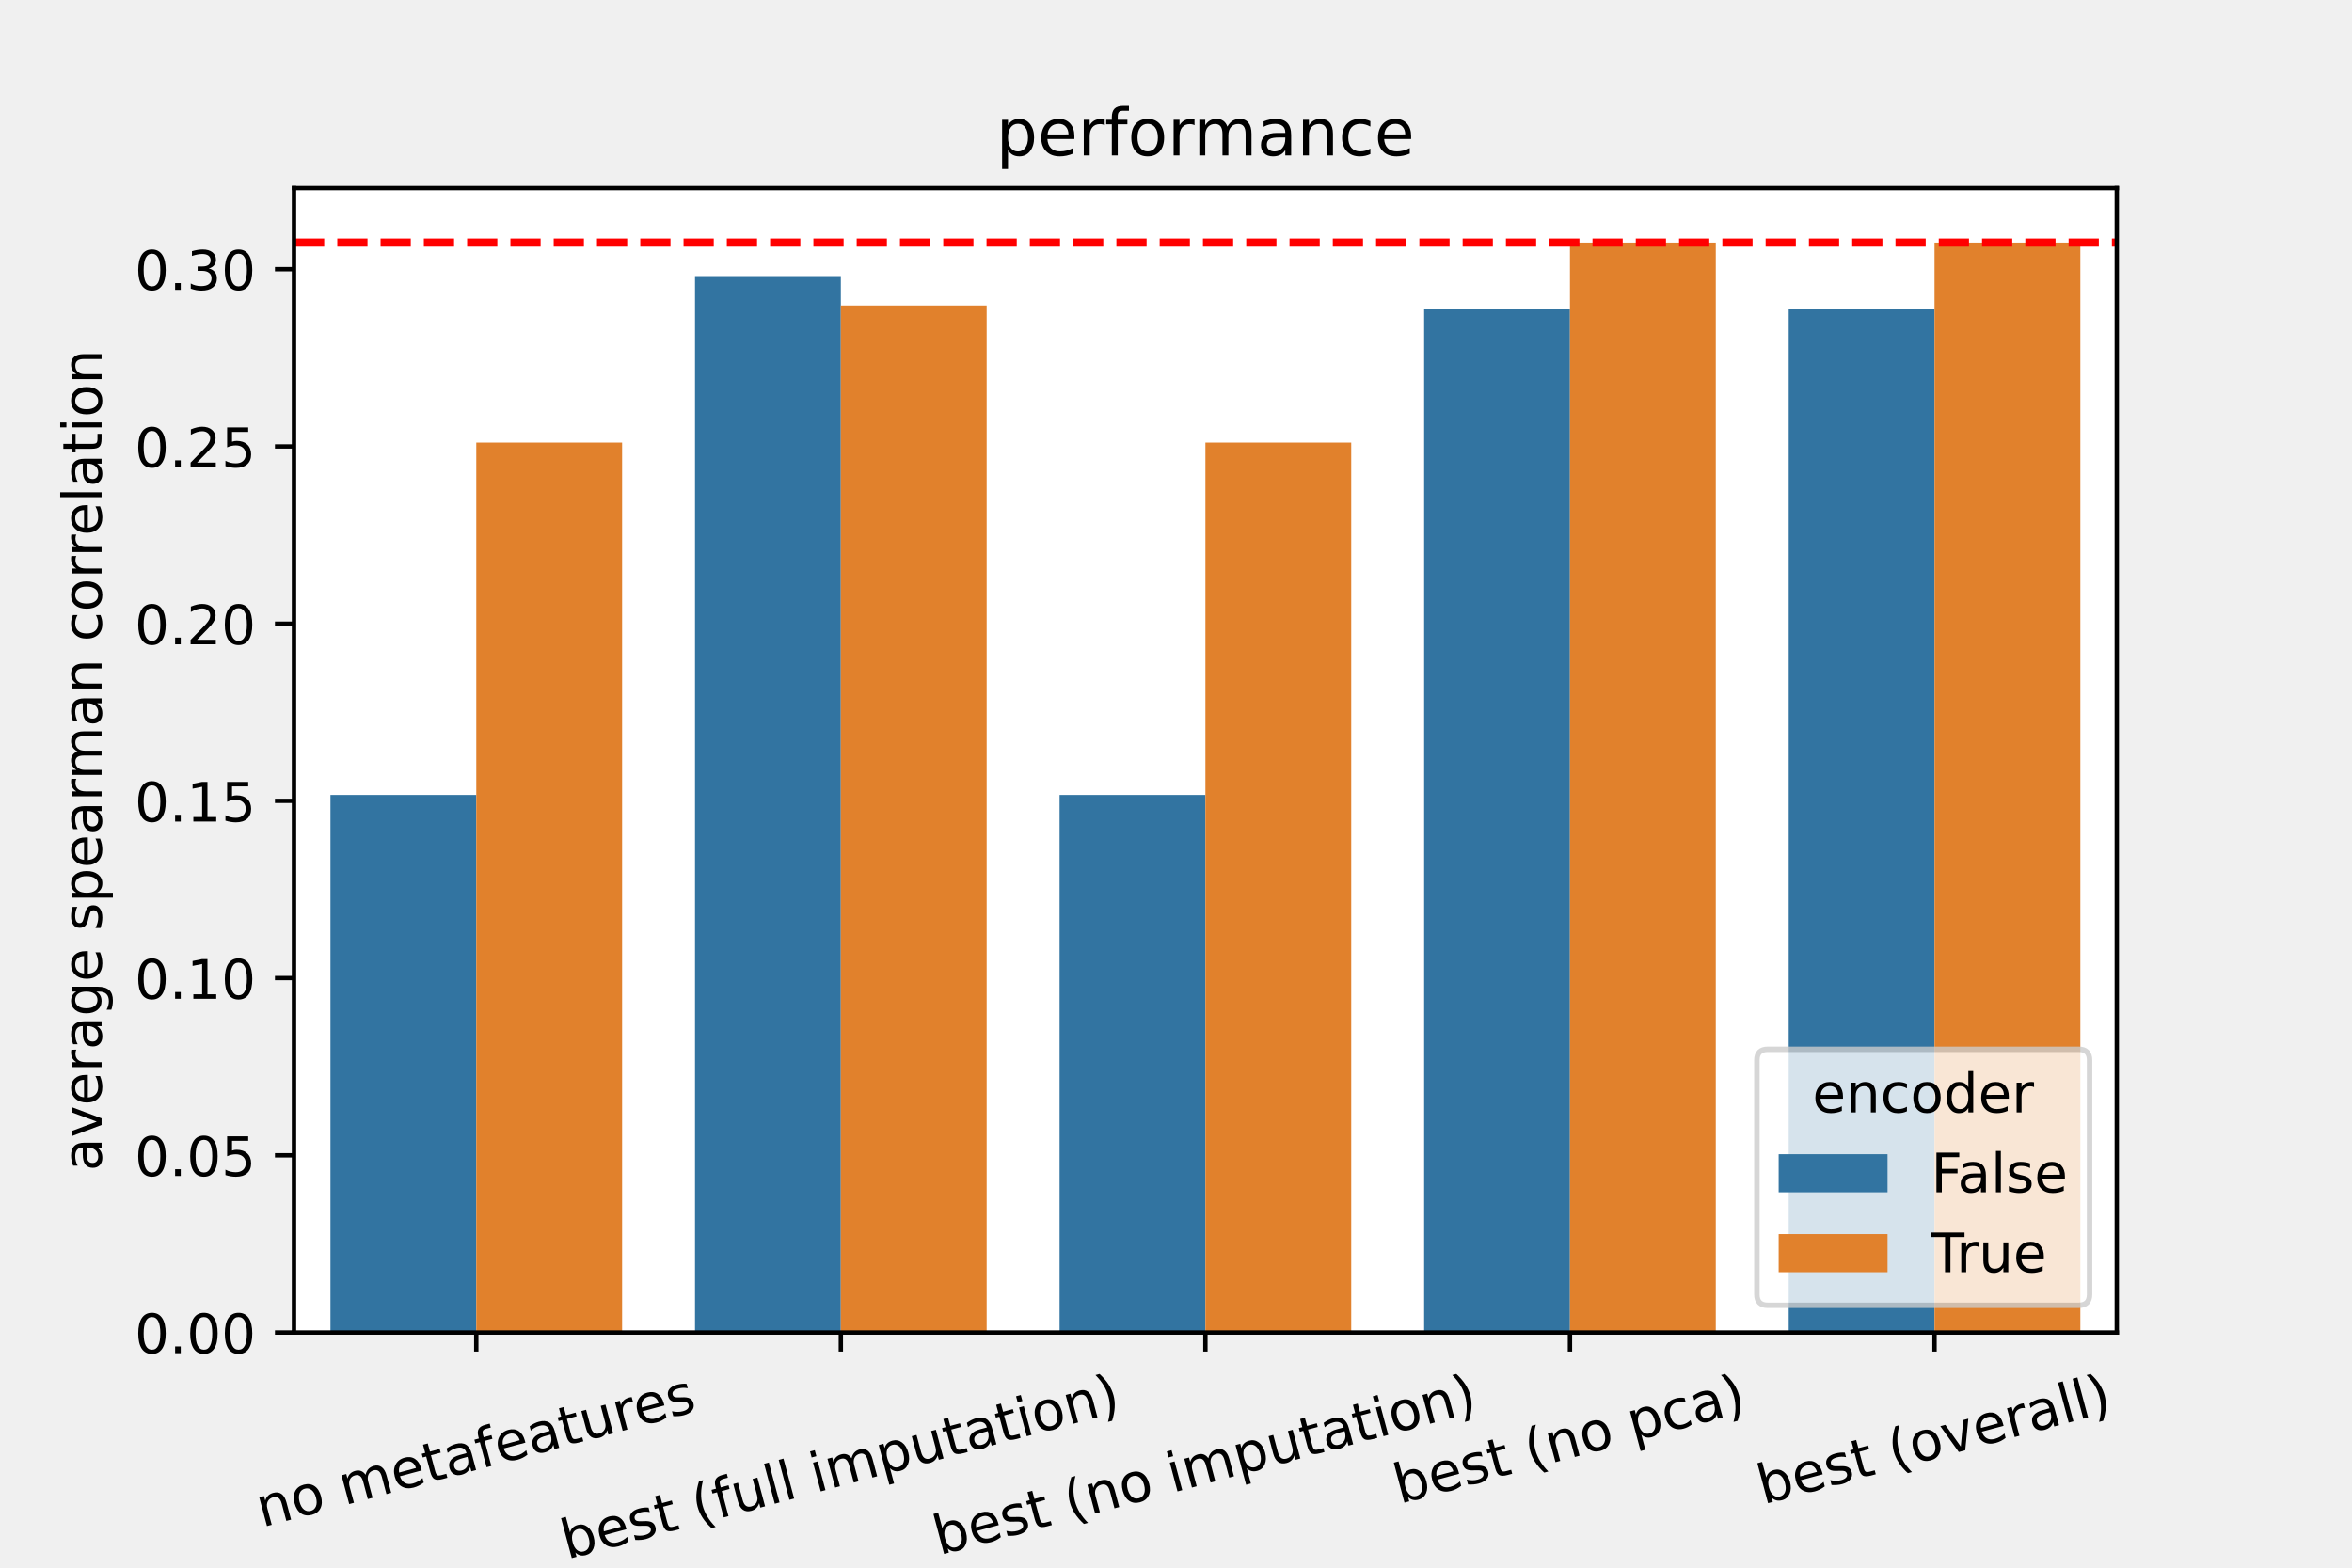
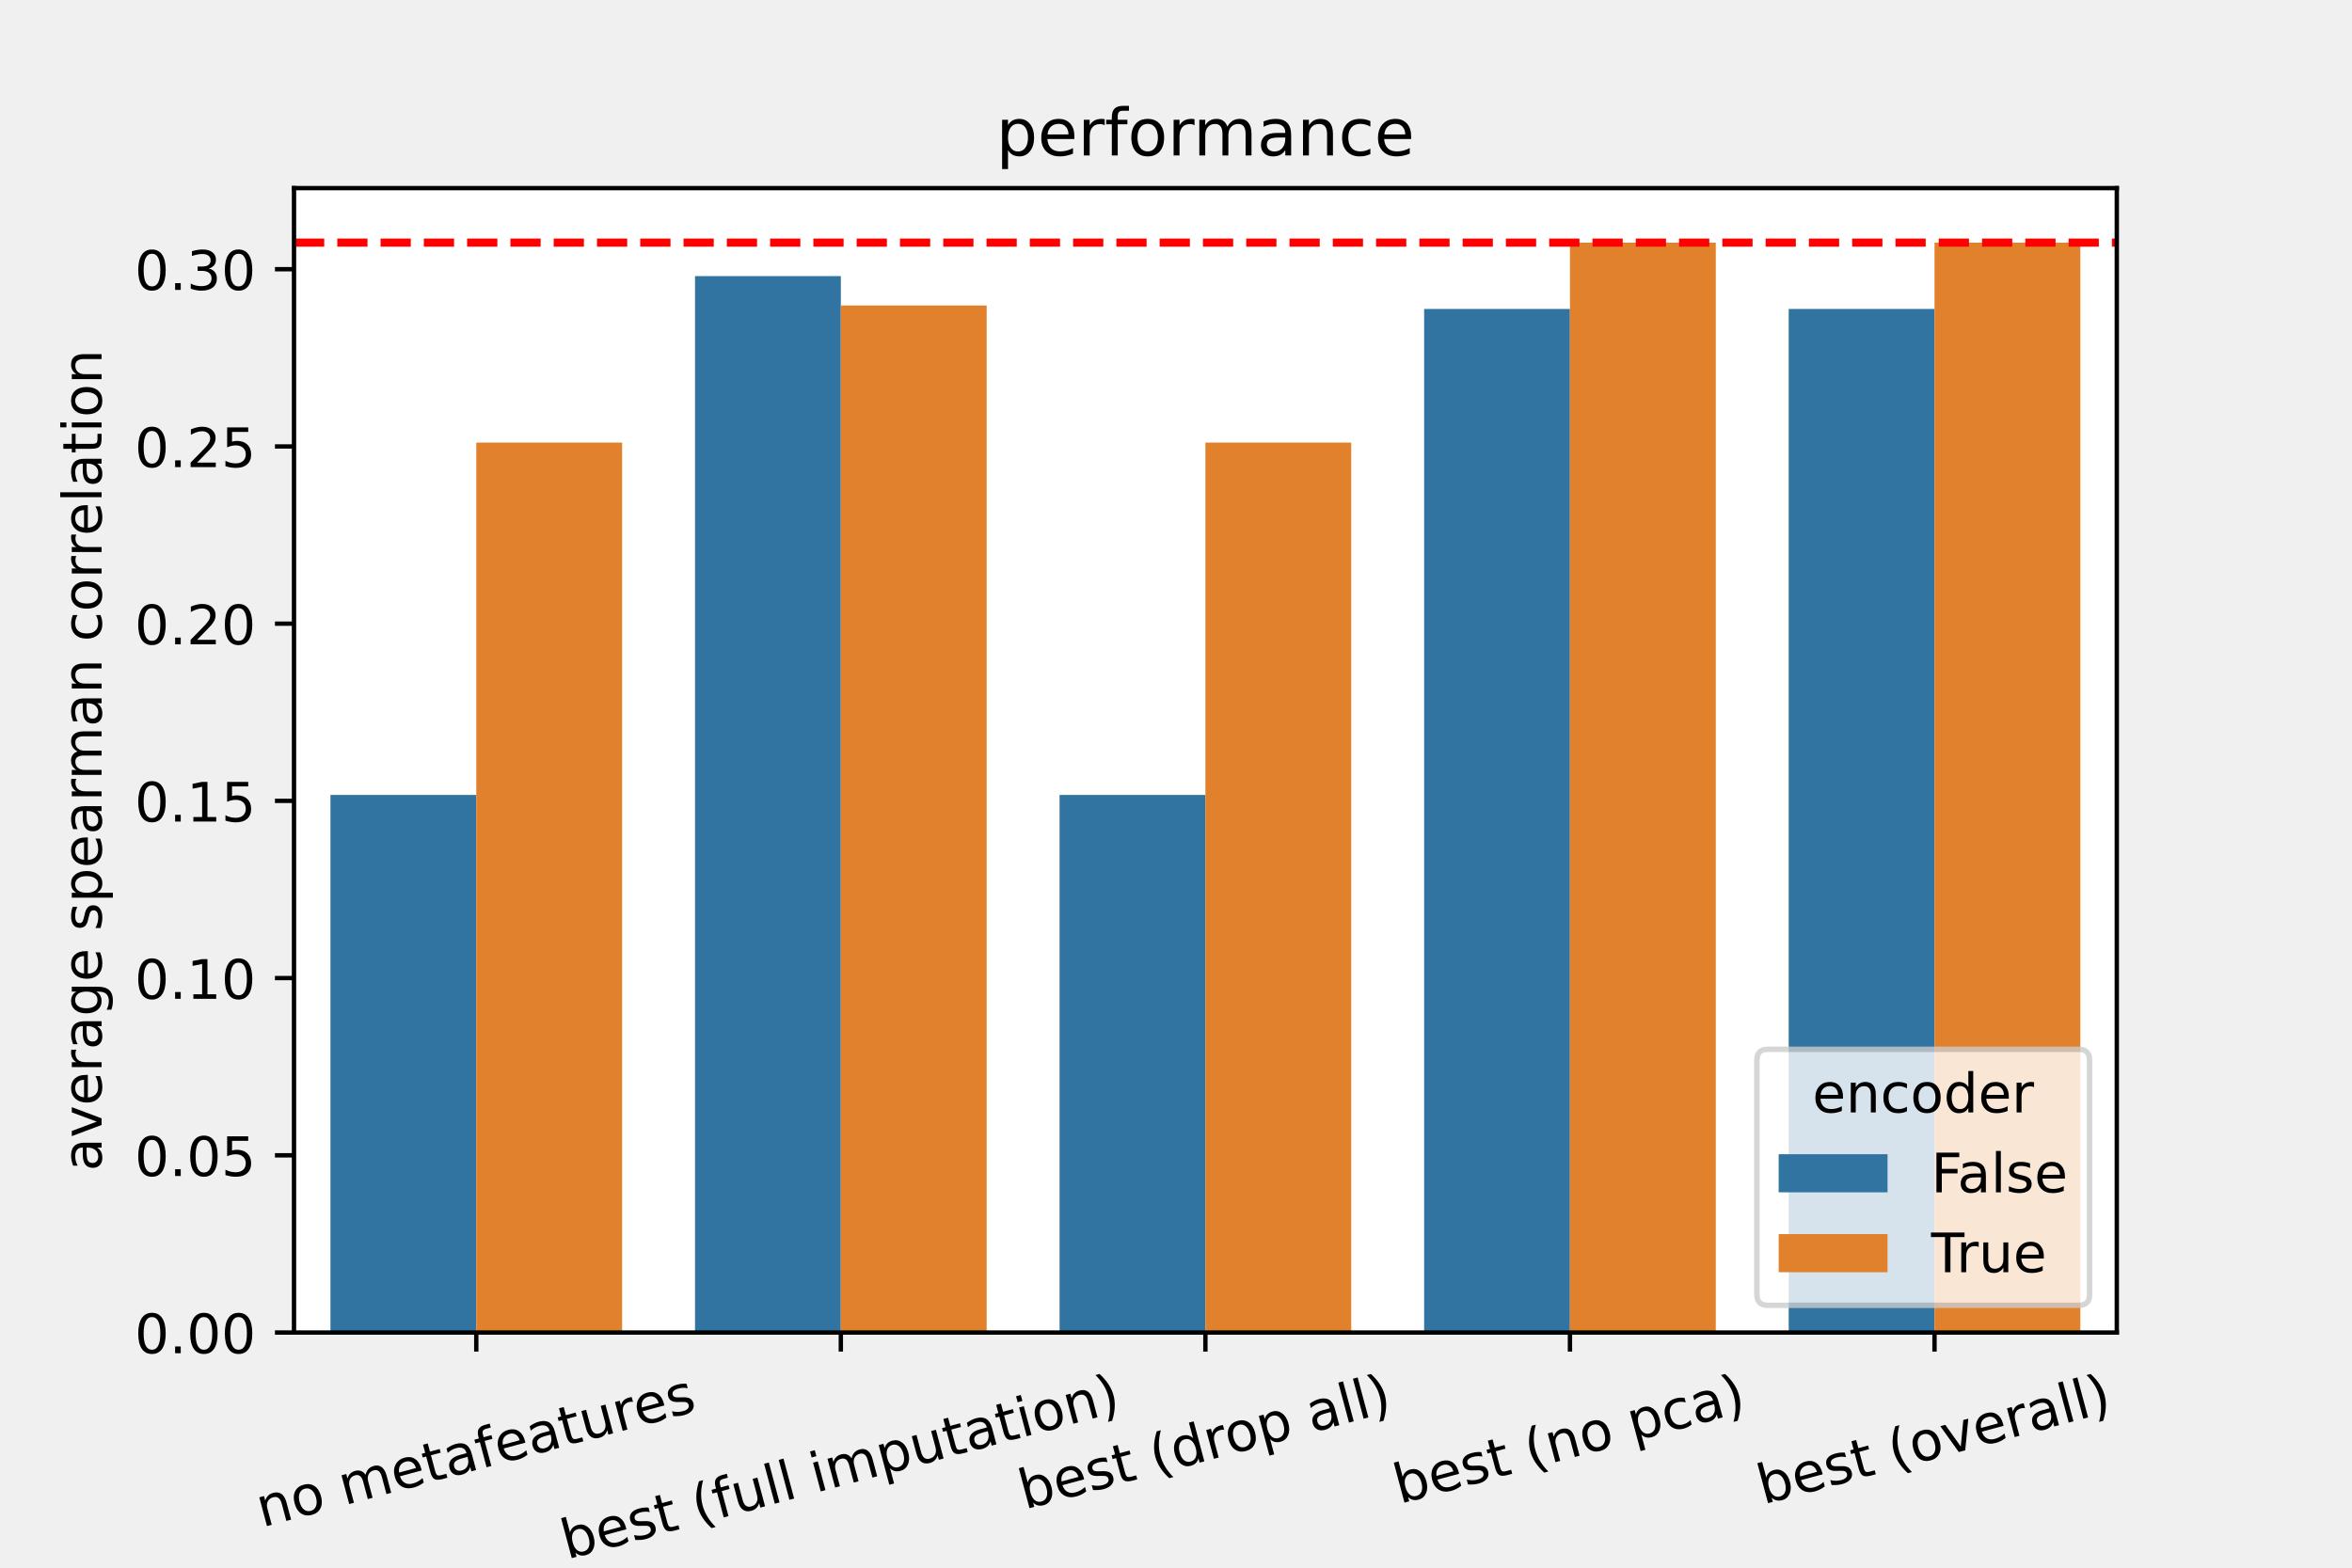
<svg xmlns="http://www.w3.org/2000/svg" xmlns:xlink="http://www.w3.org/1999/xlink" width="432pt" height="288pt" viewBox="0 0 432 288" version="1.1">
  <defs>
    <style type="text/css">*{stroke-linejoin: round; stroke-linecap: butt}</style>
  </defs>
  <g id="figure_1">
    <g id="patch_1">
      <path d="M 0 288  L 432 288  L 432 0  L 0 0  L 0 288  z " style="fill: none" />
    </g>
    <g id="axes_1">
      <g id="patch_2">
        <path d="M 54 244.8  L 388.8 244.8  L 388.8 34.56  L 54 34.56  z " style="fill: #ffffff" />
      </g>
      <g id="patch_3">
-         <path d="M 60.696 244.8  L 87.48 244.8  L 87.48 146.044  L 60.696 146.044  z " clip-path="url(#pdf8b480d95)" style="fill: #3274a1" />
+         <path d="M 60.696 244.8  L 87.48 244.8  L 87.48 146.044  L 60.696 146.044  z " clip-path="url(#p41a2ba7dbe)" style="fill: #3274a1" />
      </g>
      <g id="patch_4">
-         <path d="M 127.656 244.8  L 154.44 244.8  L 154.44 50.719  L 127.656 50.719  z " clip-path="url(#pdf8b480d95)" style="fill: #3274a1" />
+         <path d="M 127.656 244.8  L 154.44 244.8  L 154.44 50.719  L 127.656 50.719  z " clip-path="url(#p41a2ba7dbe)" style="fill: #3274a1" />
      </g>
      <g id="patch_5">
-         <path d="M 194.616 244.8  L 221.4 244.8  L 221.4 146.044  L 194.616 146.044  z " clip-path="url(#pdf8b480d95)" style="fill: #3274a1" />
+         <path d="M 194.616 244.8  L 221.4 244.8  L 221.4 146.044  L 194.616 146.044  z " clip-path="url(#p41a2ba7dbe)" style="fill: #3274a1" />
      </g>
      <g id="patch_6">
-         <path d="M 261.576 244.8  L 288.36 244.8  L 288.36 56.756  L 261.576 56.756  z " clip-path="url(#pdf8b480d95)" style="fill: #3274a1" />
+         <path d="M 261.576 244.8  L 288.36 244.8  L 288.36 56.756  L 261.576 56.756  z " clip-path="url(#p41a2ba7dbe)" style="fill: #3274a1" />
      </g>
      <g id="patch_7">
-         <path d="M 328.536 244.8  L 355.32 244.8  L 355.32 56.756  L 328.536 56.756  z " clip-path="url(#pdf8b480d95)" style="fill: #3274a1" />
+         <path d="M 328.536 244.8  L 355.32 244.8  L 355.32 56.756  L 328.536 56.756  z " clip-path="url(#p41a2ba7dbe)" style="fill: #3274a1" />
      </g>
      <g id="patch_8">
-         <path d="M 87.48 244.8  L 114.264 244.8  L 114.264 81.314  L 87.48 81.314  z " clip-path="url(#pdf8b480d95)" style="fill: #e1812c" />
+         <path d="M 87.48 244.8  L 114.264 244.8  L 114.264 81.314  L 87.48 81.314  z " clip-path="url(#p41a2ba7dbe)" style="fill: #e1812c" />
      </g>
      <g id="patch_9">
-         <path d="M 154.44 244.8  L 181.224 244.8  L 181.224 56.122  L 154.44 56.122  z " clip-path="url(#pdf8b480d95)" style="fill: #e1812c" />
+         <path d="M 154.44 244.8  L 181.224 244.8  L 181.224 56.122  L 154.44 56.122  z " clip-path="url(#p41a2ba7dbe)" style="fill: #e1812c" />
      </g>
      <g id="patch_10">
-         <path d="M 221.4 244.8  L 248.184 244.8  L 248.184 81.314  L 221.4 81.314  z " clip-path="url(#pdf8b480d95)" style="fill: #e1812c" />
+         <path d="M 221.4 244.8  L 248.184 244.8  L 248.184 81.314  L 221.4 81.314  z " clip-path="url(#p41a2ba7dbe)" style="fill: #e1812c" />
      </g>
      <g id="patch_11">
-         <path d="M 288.36 244.8  L 315.144 244.8  L 315.144 44.571  L 288.36 44.571  z " clip-path="url(#pdf8b480d95)" style="fill: #e1812c" />
+         <path d="M 288.36 244.8  L 315.144 244.8  L 315.144 44.571  L 288.36 44.571  z " clip-path="url(#p41a2ba7dbe)" style="fill: #e1812c" />
      </g>
      <g id="patch_12">
-         <path d="M 355.32 244.8  L 382.104 244.8  L 382.104 44.571  L 355.32 44.571  z " clip-path="url(#pdf8b480d95)" style="fill: #e1812c" />
+         <path d="M 355.32 244.8  L 382.104 244.8  L 382.104 44.571  L 355.32 44.571  z " clip-path="url(#p41a2ba7dbe)" style="fill: #e1812c" />
      </g>
      <g id="matplotlib.axis_1">
        <g id="xtick_1">
          <g id="line2d_1">
            <defs>
-               <path id="m0a625bb2fe" d="M 0 0  L 0 3.5  " style="stroke: #000000; stroke-width: 0.8" />
+               <path id="m06fc26e15b" d="M 0 0  L 0 3.5  " style="stroke: #000000; stroke-width: 0.8" />
            </defs>
            <g>
-               <use xlink:href="#m0a625bb2fe" x="87.48" y="244.8" style="stroke: #000000; stroke-width: 0.8" />
+               <use xlink:href="#m06fc26e15b" x="87.48" y="244.8" style="stroke: #000000; stroke-width: 0.8" />
            </g>
          </g>
          <g id="text_1">
            <g transform="translate(48.1641 280.5916) rotate(-15) scale(0.1 -0.1)">
              <defs>
                <path id="DejaVuSans-6e" d="M 3513 2113  L 3513 0  L 2938 0  L 2938 2094  Q 2938 2591 2744 2837  Q 2550 3084 2163 3084  Q 1697 3084 1428 2787  Q 1159 2491 1159 1978  L 1159 0  L 581 0  L 581 3500  L 1159 3500  L 1159 2956  Q 1366 3272 1645 3428  Q 1925 3584 2291 3584  Q 2894 3584 3203 3211  Q 3513 2838 3513 2113  z " transform="scale(0.015625)" />
                <path id="DejaVuSans-6f" d="M 1959 3097  Q 1497 3097 1228 2736  Q 959 2375 959 1747  Q 959 1119 1226 758  Q 1494 397 1959 397  Q 2419 397 2687 759  Q 2956 1122 2956 1747  Q 2956 2369 2687 2733  Q 2419 3097 1959 3097  z M 1959 3584  Q 2709 3584 3137 3096  Q 3566 2609 3566 1747  Q 3566 888 3137 398  Q 2709 -91 1959 -91  Q 1206 -91 779 398  Q 353 888 353 1747  Q 353 2609 779 3096  Q 1206 3584 1959 3584  z " transform="scale(0.015625)" />
                <path id="DejaVuSans-20" transform="scale(0.015625)" />
                <path id="DejaVuSans-6d" d="M 3328 2828  Q 3544 3216 3844 3400  Q 4144 3584 4550 3584  Q 5097 3584 5394 3201  Q 5691 2819 5691 2113  L 5691 0  L 5113 0  L 5113 2094  Q 5113 2597 4934 2840  Q 4756 3084 4391 3084  Q 3944 3084 3684 2787  Q 3425 2491 3425 1978  L 3425 0  L 2847 0  L 2847 2094  Q 2847 2600 2669 2842  Q 2491 3084 2119 3084  Q 1678 3084 1418 2786  Q 1159 2488 1159 1978  L 1159 0  L 581 0  L 581 3500  L 1159 3500  L 1159 2956  Q 1356 3278 1631 3431  Q 1906 3584 2284 3584  Q 2666 3584 2933 3390  Q 3200 3197 3328 2828  z " transform="scale(0.015625)" />
                <path id="DejaVuSans-65" d="M 3597 1894  L 3597 1613  L 953 1613  Q 991 1019 1311 708  Q 1631 397 2203 397  Q 2534 397 2845 478  Q 3156 559 3463 722  L 3463 178  Q 3153 47 2828 -22  Q 2503 -91 2169 -91  Q 1331 -91 842 396  Q 353 884 353 1716  Q 353 2575 817 3079  Q 1281 3584 2069 3584  Q 2775 3584 3186 3129  Q 3597 2675 3597 1894  z M 3022 2063  Q 3016 2534 2758 2815  Q 2500 3097 2075 3097  Q 1594 3097 1305 2825  Q 1016 2553 972 2059  L 3022 2063  z " transform="scale(0.015625)" />
                <path id="DejaVuSans-74" d="M 1172 4494  L 1172 3500  L 2356 3500  L 2356 3053  L 1172 3053  L 1172 1153  Q 1172 725 1289 603  Q 1406 481 1766 481  L 2356 481  L 2356 0  L 1766 0  Q 1100 0 847 248  Q 594 497 594 1153  L 594 3053  L 172 3053  L 172 3500  L 594 3500  L 594 4494  L 1172 4494  z " transform="scale(0.015625)" />
                <path id="DejaVuSans-61" d="M 2194 1759  Q 1497 1759 1228 1600  Q 959 1441 959 1056  Q 959 750 1161 570  Q 1363 391 1709 391  Q 2188 391 2477 730  Q 2766 1069 2766 1631  L 2766 1759  L 2194 1759  z M 3341 1997  L 3341 0  L 2766 0  L 2766 531  Q 2569 213 2275 61  Q 1981 -91 1556 -91  Q 1019 -91 701 211  Q 384 513 384 1019  Q 384 1609 779 1909  Q 1175 2209 1959 2209  L 2766 2209  L 2766 2266  Q 2766 2663 2505 2880  Q 2244 3097 1772 3097  Q 1472 3097 1187 3025  Q 903 2953 641 2809  L 641 3341  Q 956 3463 1253 3523  Q 1550 3584 1831 3584  Q 2591 3584 2966 3190  Q 3341 2797 3341 1997  z " transform="scale(0.015625)" />
                <path id="DejaVuSans-66" d="M 2375 4863  L 2375 4384  L 1825 4384  Q 1516 4384 1395 4259  Q 1275 4134 1275 3809  L 1275 3500  L 2222 3500  L 2222 3053  L 1275 3053  L 1275 0  L 697 0  L 697 3053  L 147 3053  L 147 3500  L 697 3500  L 697 3744  Q 697 4328 969 4595  Q 1241 4863 1831 4863  L 2375 4863  z " transform="scale(0.015625)" />
                <path id="DejaVuSans-75" d="M 544 1381  L 544 3500  L 1119 3500  L 1119 1403  Q 1119 906 1312 657  Q 1506 409 1894 409  Q 2359 409 2629 706  Q 2900 1003 2900 1516  L 2900 3500  L 3475 3500  L 3475 0  L 2900 0  L 2900 538  Q 2691 219 2414 64  Q 2138 -91 1772 -91  Q 1169 -91 856 284  Q 544 659 544 1381  z M 1991 3584  L 1991 3584  z " transform="scale(0.015625)" />
                <path id="DejaVuSans-72" d="M 2631 2963  Q 2534 3019 2420 3045  Q 2306 3072 2169 3072  Q 1681 3072 1420 2755  Q 1159 2438 1159 1844  L 1159 0  L 581 0  L 581 3500  L 1159 3500  L 1159 2956  Q 1341 3275 1631 3429  Q 1922 3584 2338 3584  Q 2397 3584 2469 3576  Q 2541 3569 2628 3553  L 2631 2963  z " transform="scale(0.015625)" />
                <path id="DejaVuSans-73" d="M 2834 3397  L 2834 2853  Q 2591 2978 2328 3040  Q 2066 3103 1784 3103  Q 1356 3103 1142 2972  Q 928 2841 928 2578  Q 928 2378 1081 2264  Q 1234 2150 1697 2047  L 1894 2003  Q 2506 1872 2764 1633  Q 3022 1394 3022 966  Q 3022 478 2636 193  Q 2250 -91 1575 -91  Q 1294 -91 989 -36  Q 684 19 347 128  L 347 722  Q 666 556 975 473  Q 1284 391 1588 391  Q 1994 391 2212 530  Q 2431 669 2431 922  Q 2431 1156 2273 1281  Q 2116 1406 1581 1522  L 1381 1569  Q 847 1681 609 1914  Q 372 2147 372 2553  Q 372 3047 722 3315  Q 1072 3584 1716 3584  Q 2034 3584 2315 3537  Q 2597 3491 2834 3397  z " transform="scale(0.015625)" />
              </defs>
              <use xlink:href="#DejaVuSans-6e" />
              <use xlink:href="#DejaVuSans-6f" x="63.379" />
              <use xlink:href="#DejaVuSans-20" x="124.561" />
              <use xlink:href="#DejaVuSans-6d" x="156.348" />
              <use xlink:href="#DejaVuSans-65" x="253.76" />
              <use xlink:href="#DejaVuSans-74" x="315.283" />
              <use xlink:href="#DejaVuSans-61" x="354.492" />
              <use xlink:href="#DejaVuSans-66" x="415.771" />
              <use xlink:href="#DejaVuSans-65" x="450.977" />
              <use xlink:href="#DejaVuSans-61" x="512.5" />
              <use xlink:href="#DejaVuSans-74" x="573.779" />
              <use xlink:href="#DejaVuSans-75" x="612.988" />
              <use xlink:href="#DejaVuSans-72" x="676.367" />
              <use xlink:href="#DejaVuSans-65" x="715.23" />
              <use xlink:href="#DejaVuSans-73" x="776.754" />
            </g>
          </g>
        </g>
        <g id="xtick_2">
          <g id="line2d_2">
            <g>
-               <use xlink:href="#m0a625bb2fe" x="154.44" y="244.8" style="stroke: #000000; stroke-width: 0.8" />
+               <use xlink:href="#m06fc26e15b" x="154.44" y="244.8" style="stroke: #000000; stroke-width: 0.8" />
            </g>
          </g>
          <g id="text_2">
            <g transform="translate(104.1473 286.4741) rotate(-15) scale(0.1 -0.1)">
              <defs>
                <path id="DejaVuSans-62" d="M 3116 1747  Q 3116 2381 2855 2742  Q 2594 3103 2138 3103  Q 1681 3103 1420 2742  Q 1159 2381 1159 1747  Q 1159 1113 1420 752  Q 1681 391 2138 391  Q 2594 391 2855 752  Q 3116 1113 3116 1747  z M 1159 2969  Q 1341 3281 1617 3432  Q 1894 3584 2278 3584  Q 2916 3584 3314 3078  Q 3713 2572 3713 1747  Q 3713 922 3314 415  Q 2916 -91 2278 -91  Q 1894 -91 1617 61  Q 1341 213 1159 525  L 1159 0  L 581 0  L 581 4863  L 1159 4863  L 1159 2969  z " transform="scale(0.015625)" />
                <path id="DejaVuSans-28" d="M 1984 4856  Q 1566 4138 1362 3434  Q 1159 2731 1159 2009  Q 1159 1288 1364 580  Q 1569 -128 1984 -844  L 1484 -844  Q 1016 -109 783 600  Q 550 1309 550 2009  Q 550 2706 781 3412  Q 1013 4119 1484 4856  L 1984 4856  z " transform="scale(0.015625)" />
                <path id="DejaVuSans-6c" d="M 603 4863  L 1178 4863  L 1178 0  L 603 0  L 603 4863  z " transform="scale(0.015625)" />
                <path id="DejaVuSans-69" d="M 603 3500  L 1178 3500  L 1178 0  L 603 0  L 603 3500  z M 603 4863  L 1178 4863  L 1178 4134  L 603 4134  L 603 4863  z " transform="scale(0.015625)" />
                <path id="DejaVuSans-70" d="M 1159 525  L 1159 -1331  L 581 -1331  L 581 3500  L 1159 3500  L 1159 2969  Q 1341 3281 1617 3432  Q 1894 3584 2278 3584  Q 2916 3584 3314 3078  Q 3713 2572 3713 1747  Q 3713 922 3314 415  Q 2916 -91 2278 -91  Q 1894 -91 1617 61  Q 1341 213 1159 525  z M 3116 1747  Q 3116 2381 2855 2742  Q 2594 3103 2138 3103  Q 1681 3103 1420 2742  Q 1159 2381 1159 1747  Q 1159 1113 1420 752  Q 1681 391 2138 391  Q 2594 391 2855 752  Q 3116 1113 3116 1747  z " transform="scale(0.015625)" />
                <path id="DejaVuSans-29" d="M 513 4856  L 1013 4856  Q 1481 4119 1714 3412  Q 1947 2706 1947 2009  Q 1947 1309 1714 600  Q 1481 -109 1013 -844  L 513 -844  Q 928 -128 1133 580  Q 1338 1288 1338 2009  Q 1338 2731 1133 3434  Q 928 4138 513 4856  z " transform="scale(0.015625)" />
              </defs>
              <use xlink:href="#DejaVuSans-62" />
              <use xlink:href="#DejaVuSans-65" x="63.477" />
              <use xlink:href="#DejaVuSans-73" x="125" />
              <use xlink:href="#DejaVuSans-74" x="177.1" />
              <use xlink:href="#DejaVuSans-20" x="216.309" />
              <use xlink:href="#DejaVuSans-28" x="248.096" />
              <use xlink:href="#DejaVuSans-66" x="287.109" />
              <use xlink:href="#DejaVuSans-75" x="322.314" />
              <use xlink:href="#DejaVuSans-6c" x="385.693" />
              <use xlink:href="#DejaVuSans-6c" x="413.477" />
              <use xlink:href="#DejaVuSans-20" x="441.26" />
              <use xlink:href="#DejaVuSans-69" x="473.047" />
              <use xlink:href="#DejaVuSans-6d" x="500.83" />
              <use xlink:href="#DejaVuSans-70" x="598.242" />
              <use xlink:href="#DejaVuSans-75" x="661.719" />
              <use xlink:href="#DejaVuSans-74" x="725.098" />
              <use xlink:href="#DejaVuSans-61" x="764.307" />
              <use xlink:href="#DejaVuSans-74" x="825.586" />
              <use xlink:href="#DejaVuSans-69" x="864.795" />
              <use xlink:href="#DejaVuSans-6f" x="892.578" />
              <use xlink:href="#DejaVuSans-6e" x="953.76" />
              <use xlink:href="#DejaVuSans-29" x="1017.139" />
            </g>
          </g>
        </g>
        <g id="xtick_3">
          <g id="line2d_3">
            <g>
-               <use xlink:href="#m0a625bb2fe" x="221.4" y="244.8" style="stroke: #000000; stroke-width: 0.8" />
+               <use xlink:href="#m06fc26e15b" x="221.4" y="244.8" style="stroke: #000000; stroke-width: 0.8" />
            </g>
          </g>
          <g id="text_3">
-             <g transform="translate(172.5358 285.7085) rotate(-15) scale(0.1 -0.1)">
+             <g transform="translate(188.2215 277.3026) rotate(-15) scale(0.1 -0.1)">
+               <defs>
+                 <path id="DejaVuSans-64" d="M 2906 2969  L 2906 4863  L 3481 4863  L 3481 0  L 2906 0  L 2906 525  Q 2725 213 2448 61  Q 2172 -91 1784 -91  Q 1150 -91 751 415  Q 353 922 353 1747  Q 353 2572 751 3078  Q 1150 3584 1784 3584  Q 2172 3584 2448 3432  Q 2725 3281 2906 2969  z M 947 1747  Q 947 1113 1208 752  Q 1469 391 1925 391  Q 2381 391 2643 752  Q 2906 1113 2906 1747  Q 2906 2381 2643 2742  Q 2381 3103 1925 3103  Q 1469 3103 1208 2742  Q 947 2381 947 1747  z " transform="scale(0.015625)" />
+               </defs>
              <use xlink:href="#DejaVuSans-62" />
              <use xlink:href="#DejaVuSans-65" x="63.477" />
              <use xlink:href="#DejaVuSans-73" x="125" />
              <use xlink:href="#DejaVuSans-74" x="177.1" />
              <use xlink:href="#DejaVuSans-20" x="216.309" />
              <use xlink:href="#DejaVuSans-28" x="248.096" />
-               <use xlink:href="#DejaVuSans-6e" x="287.109" />
-               <use xlink:href="#DejaVuSans-6f" x="350.488" />
-               <use xlink:href="#DejaVuSans-20" x="411.67" />
-               <use xlink:href="#DejaVuSans-69" x="443.457" />
-               <use xlink:href="#DejaVuSans-6d" x="471.24" />
-               <use xlink:href="#DejaVuSans-70" x="568.652" />
-               <use xlink:href="#DejaVuSans-75" x="632.129" />
-               <use xlink:href="#DejaVuSans-74" x="695.508" />
-               <use xlink:href="#DejaVuSans-61" x="734.717" />
-               <use xlink:href="#DejaVuSans-74" x="795.996" />
-               <use xlink:href="#DejaVuSans-69" x="835.205" />
-               <use xlink:href="#DejaVuSans-6f" x="862.988" />
-               <use xlink:href="#DejaVuSans-6e" x="924.17" />
-               <use xlink:href="#DejaVuSans-29" x="987.549" />
+               <use xlink:href="#DejaVuSans-64" x="287.109" />
+               <use xlink:href="#DejaVuSans-72" x="350.586" />
+               <use xlink:href="#DejaVuSans-6f" x="389.449" />
+               <use xlink:href="#DejaVuSans-70" x="450.631" />
+               <use xlink:href="#DejaVuSans-20" x="514.107" />
+               <use xlink:href="#DejaVuSans-61" x="545.895" />
+               <use xlink:href="#DejaVuSans-6c" x="607.174" />
+               <use xlink:href="#DejaVuSans-6c" x="634.957" />
+               <use xlink:href="#DejaVuSans-29" x="662.74" />
            </g>
          </g>
        </g>
        <g id="xtick_4">
          <g id="line2d_4">
            <g>
-               <use xlink:href="#m0a625bb2fe" x="288.36" y="244.8" style="stroke: #000000; stroke-width: 0.8" />
+               <use xlink:href="#m06fc26e15b" x="288.36" y="244.8" style="stroke: #000000; stroke-width: 0.8" />
            </g>
          </g>
          <g id="text_4">
            <g transform="translate(257.0915 276.279) rotate(-15) scale(0.1 -0.1)">
              <defs>
                <path id="DejaVuSans-63" d="M 3122 3366  L 3122 2828  Q 2878 2963 2633 3030  Q 2388 3097 2138 3097  Q 1578 3097 1268 2742  Q 959 2388 959 1747  Q 959 1106 1268 751  Q 1578 397 2138 397  Q 2388 397 2633 464  Q 2878 531 3122 666  L 3122 134  Q 2881 22 2623 -34  Q 2366 -91 2075 -91  Q 1284 -91 818 406  Q 353 903 353 1747  Q 353 2603 823 3093  Q 1294 3584 2113 3584  Q 2378 3584 2631 3529  Q 2884 3475 3122 3366  z " transform="scale(0.015625)" />
              </defs>
              <use xlink:href="#DejaVuSans-62" />
              <use xlink:href="#DejaVuSans-65" x="63.477" />
              <use xlink:href="#DejaVuSans-73" x="125" />
              <use xlink:href="#DejaVuSans-74" x="177.1" />
              <use xlink:href="#DejaVuSans-20" x="216.309" />
              <use xlink:href="#DejaVuSans-28" x="248.096" />
              <use xlink:href="#DejaVuSans-6e" x="287.109" />
              <use xlink:href="#DejaVuSans-6f" x="350.488" />
              <use xlink:href="#DejaVuSans-20" x="411.67" />
              <use xlink:href="#DejaVuSans-70" x="443.457" />
              <use xlink:href="#DejaVuSans-63" x="506.934" />
              <use xlink:href="#DejaVuSans-61" x="561.914" />
              <use xlink:href="#DejaVuSans-29" x="623.193" />
            </g>
          </g>
        </g>
        <g id="xtick_5">
          <g id="line2d_5">
            <g>
-               <use xlink:href="#m0a625bb2fe" x="355.32" y="244.8" style="stroke: #000000; stroke-width: 0.8" />
+               <use xlink:href="#m06fc26e15b" x="355.32" y="244.8" style="stroke: #000000; stroke-width: 0.8" />
            </g>
          </g>
          <g id="text_5">
            <g transform="translate(323.8696 276.3765) rotate(-15) scale(0.1 -0.1)">
              <defs>
                <path id="DejaVuSans-76" d="M 191 3500  L 800 3500  L 1894 563  L 2988 3500  L 3597 3500  L 2284 0  L 1503 0  L 191 3500  z " transform="scale(0.015625)" />
              </defs>
              <use xlink:href="#DejaVuSans-62" />
              <use xlink:href="#DejaVuSans-65" x="63.477" />
              <use xlink:href="#DejaVuSans-73" x="125" />
              <use xlink:href="#DejaVuSans-74" x="177.1" />
              <use xlink:href="#DejaVuSans-20" x="216.309" />
              <use xlink:href="#DejaVuSans-28" x="248.096" />
              <use xlink:href="#DejaVuSans-6f" x="287.109" />
              <use xlink:href="#DejaVuSans-76" x="348.291" />
              <use xlink:href="#DejaVuSans-65" x="407.471" />
              <use xlink:href="#DejaVuSans-72" x="468.994" />
              <use xlink:href="#DejaVuSans-61" x="510.107" />
              <use xlink:href="#DejaVuSans-6c" x="571.387" />
              <use xlink:href="#DejaVuSans-6c" x="599.17" />
              <use xlink:href="#DejaVuSans-29" x="626.953" />
            </g>
          </g>
        </g>
      </g>
      <g id="matplotlib.axis_2">
        <g id="ytick_1">
          <g id="line2d_6">
            <defs>
-               <path id="ma230f92d63" d="M 0 0  L -3.5 0  " style="stroke: #000000; stroke-width: 0.8" />
+               <path id="m94384b4380" d="M 0 0  L -3.5 0  " style="stroke: #000000; stroke-width: 0.8" />
            </defs>
            <g>
-               <use xlink:href="#ma230f92d63" x="54" y="244.8" style="stroke: #000000; stroke-width: 0.8" />
+               <use xlink:href="#m94384b4380" x="54" y="244.8" style="stroke: #000000; stroke-width: 0.8" />
            </g>
          </g>
          <g id="text_6">
            <g transform="translate(24.73438 248.5992) scale(0.1 -0.1)">
              <defs>
                <path id="DejaVuSans-30" d="M 2034 4250  Q 1547 4250 1301 3770  Q 1056 3291 1056 2328  Q 1056 1369 1301 889  Q 1547 409 2034 409  Q 2525 409 2770 889  Q 3016 1369 3016 2328  Q 3016 3291 2770 3770  Q 2525 4250 2034 4250  z M 2034 4750  Q 2819 4750 3233 4129  Q 3647 3509 3647 2328  Q 3647 1150 3233 529  Q 2819 -91 2034 -91  Q 1250 -91 836 529  Q 422 1150 422 2328  Q 422 3509 836 4129  Q 1250 4750 2034 4750  z " transform="scale(0.015625)" />
                <path id="DejaVuSans-2e" d="M 684 794  L 1344 794  L 1344 0  L 684 0  L 684 794  z " transform="scale(0.015625)" />
              </defs>
              <use xlink:href="#DejaVuSans-30" />
              <use xlink:href="#DejaVuSans-2e" x="63.623" />
              <use xlink:href="#DejaVuSans-30" x="95.41" />
              <use xlink:href="#DejaVuSans-30" x="159.033" />
            </g>
          </g>
        </g>
        <g id="ytick_2">
          <g id="line2d_7">
            <g>
-               <use xlink:href="#ma230f92d63" x="54" y="212.243" style="stroke: #000000; stroke-width: 0.8" />
+               <use xlink:href="#m94384b4380" x="54" y="212.243" style="stroke: #000000; stroke-width: 0.8" />
            </g>
          </g>
          <g id="text_7">
            <g transform="translate(24.73438 216.0423) scale(0.1 -0.1)">
              <defs>
                <path id="DejaVuSans-35" d="M 691 4666  L 3169 4666  L 3169 4134  L 1269 4134  L 1269 2991  Q 1406 3038 1543 3061  Q 1681 3084 1819 3084  Q 2600 3084 3056 2656  Q 3513 2228 3513 1497  Q 3513 744 3044 326  Q 2575 -91 1722 -91  Q 1428 -91 1123 -41  Q 819 9 494 109  L 494 744  Q 775 591 1075 516  Q 1375 441 1709 441  Q 2250 441 2565 725  Q 2881 1009 2881 1497  Q 2881 1984 2565 2268  Q 2250 2553 1709 2553  Q 1456 2553 1204 2497  Q 953 2441 691 2322  L 691 4666  z " transform="scale(0.015625)" />
              </defs>
              <use xlink:href="#DejaVuSans-30" />
              <use xlink:href="#DejaVuSans-2e" x="63.623" />
              <use xlink:href="#DejaVuSans-30" x="95.41" />
              <use xlink:href="#DejaVuSans-35" x="159.033" />
            </g>
          </g>
        </g>
        <g id="ytick_3">
          <g id="line2d_8">
            <g>
-               <use xlink:href="#ma230f92d63" x="54" y="179.686" style="stroke: #000000; stroke-width: 0.8" />
+               <use xlink:href="#m94384b4380" x="54" y="179.686" style="stroke: #000000; stroke-width: 0.8" />
            </g>
          </g>
          <g id="text_8">
            <g transform="translate(24.73438 183.4853) scale(0.1 -0.1)">
              <defs>
                <path id="DejaVuSans-31" d="M 794 531  L 1825 531  L 1825 4091  L 703 3866  L 703 4441  L 1819 4666  L 2450 4666  L 2450 531  L 3481 531  L 3481 0  L 794 0  L 794 531  z " transform="scale(0.015625)" />
              </defs>
              <use xlink:href="#DejaVuSans-30" />
              <use xlink:href="#DejaVuSans-2e" x="63.623" />
              <use xlink:href="#DejaVuSans-31" x="95.41" />
              <use xlink:href="#DejaVuSans-30" x="159.033" />
            </g>
          </g>
        </g>
        <g id="ytick_4">
          <g id="line2d_9">
            <g>
-               <use xlink:href="#ma230f92d63" x="54" y="147.129" style="stroke: #000000; stroke-width: 0.8" />
+               <use xlink:href="#m94384b4380" x="54" y="147.129" style="stroke: #000000; stroke-width: 0.8" />
            </g>
          </g>
          <g id="text_9">
            <g transform="translate(24.73438 150.9283) scale(0.1 -0.1)">
              <use xlink:href="#DejaVuSans-30" />
              <use xlink:href="#DejaVuSans-2e" x="63.623" />
              <use xlink:href="#DejaVuSans-31" x="95.41" />
              <use xlink:href="#DejaVuSans-35" x="159.033" />
            </g>
          </g>
        </g>
        <g id="ytick_5">
          <g id="line2d_10">
            <g>
-               <use xlink:href="#ma230f92d63" x="54" y="114.572" style="stroke: #000000; stroke-width: 0.8" />
+               <use xlink:href="#m94384b4380" x="54" y="114.572" style="stroke: #000000; stroke-width: 0.8" />
            </g>
          </g>
          <g id="text_10">
            <g transform="translate(24.73438 118.3714) scale(0.1 -0.1)">
              <defs>
                <path id="DejaVuSans-32" d="M 1228 531  L 3431 531  L 3431 0  L 469 0  L 469 531  Q 828 903 1448 1529  Q 2069 2156 2228 2338  Q 2531 2678 2651 2914  Q 2772 3150 2772 3378  Q 2772 3750 2511 3984  Q 2250 4219 1831 4219  Q 1534 4219 1204 4116  Q 875 4013 500 3803  L 500 4441  Q 881 4594 1212 4672  Q 1544 4750 1819 4750  Q 2544 4750 2975 4387  Q 3406 4025 3406 3419  Q 3406 3131 3298 2873  Q 3191 2616 2906 2266  Q 2828 2175 2409 1742  Q 1991 1309 1228 531  z " transform="scale(0.015625)" />
              </defs>
              <use xlink:href="#DejaVuSans-30" />
              <use xlink:href="#DejaVuSans-2e" x="63.623" />
              <use xlink:href="#DejaVuSans-32" x="95.41" />
              <use xlink:href="#DejaVuSans-30" x="159.033" />
            </g>
          </g>
        </g>
        <g id="ytick_6">
          <g id="line2d_11">
            <g>
-               <use xlink:href="#ma230f92d63" x="54" y="82.015" style="stroke: #000000; stroke-width: 0.8" />
+               <use xlink:href="#m94384b4380" x="54" y="82.015" style="stroke: #000000; stroke-width: 0.8" />
            </g>
          </g>
          <g id="text_11">
            <g transform="translate(24.73438 85.81439) scale(0.1 -0.1)">
              <use xlink:href="#DejaVuSans-30" />
              <use xlink:href="#DejaVuSans-2e" x="63.623" />
              <use xlink:href="#DejaVuSans-32" x="95.41" />
              <use xlink:href="#DejaVuSans-35" x="159.033" />
            </g>
          </g>
        </g>
        <g id="ytick_7">
          <g id="line2d_12">
            <g>
-               <use xlink:href="#ma230f92d63" x="54" y="49.458" style="stroke: #000000; stroke-width: 0.8" />
+               <use xlink:href="#m94384b4380" x="54" y="49.458" style="stroke: #000000; stroke-width: 0.8" />
            </g>
          </g>
          <g id="text_12">
            <g transform="translate(24.73438 53.25742) scale(0.1 -0.1)">
              <defs>
                <path id="DejaVuSans-33" d="M 2597 2516  Q 3050 2419 3304 2112  Q 3559 1806 3559 1356  Q 3559 666 3084 287  Q 2609 -91 1734 -91  Q 1441 -91 1130 -33  Q 819 25 488 141  L 488 750  Q 750 597 1062 519  Q 1375 441 1716 441  Q 2309 441 2620 675  Q 2931 909 2931 1356  Q 2931 1769 2642 2001  Q 2353 2234 1838 2234  L 1294 2234  L 1294 2753  L 1863 2753  Q 2328 2753 2575 2939  Q 2822 3125 2822 3475  Q 2822 3834 2567 4026  Q 2313 4219 1838 4219  Q 1578 4219 1281 4162  Q 984 4106 628 3988  L 628 4550  Q 988 4650 1302 4700  Q 1616 4750 1894 4750  Q 2613 4750 3031 4423  Q 3450 4097 3450 3541  Q 3450 3153 3228 2886  Q 3006 2619 2597 2516  z " transform="scale(0.015625)" />
              </defs>
              <use xlink:href="#DejaVuSans-30" />
              <use xlink:href="#DejaVuSans-2e" x="63.623" />
              <use xlink:href="#DejaVuSans-33" x="95.41" />
              <use xlink:href="#DejaVuSans-30" x="159.033" />
            </g>
          </g>
        </g>
        <g id="text_13">
          <g transform="translate(18.65469 215.1456) rotate(-90) scale(0.1 -0.1)">
            <defs>
              <path id="DejaVuSans-67" d="M 2906 1791  Q 2906 2416 2648 2759  Q 2391 3103 1925 3103  Q 1463 3103 1205 2759  Q 947 2416 947 1791  Q 947 1169 1205 825  Q 1463 481 1925 481  Q 2391 481 2648 825  Q 2906 1169 2906 1791  z M 3481 434  Q 3481 -459 3084 -895  Q 2688 -1331 1869 -1331  Q 1566 -1331 1297 -1286  Q 1028 -1241 775 -1147  L 775 -588  Q 1028 -725 1275 -790  Q 1522 -856 1778 -856  Q 2344 -856 2625 -561  Q 2906 -266 2906 331  L 2906 616  Q 2728 306 2450 153  Q 2172 0 1784 0  Q 1141 0 747 490  Q 353 981 353 1791  Q 353 2603 747 3093  Q 1141 3584 1784 3584  Q 2172 3584 2450 3431  Q 2728 3278 2906 2969  L 2906 3500  L 3481 3500  L 3481 434  z " transform="scale(0.015625)" />
            </defs>
            <use xlink:href="#DejaVuSans-61" />
            <use xlink:href="#DejaVuSans-76" x="61.279" />
            <use xlink:href="#DejaVuSans-65" x="120.459" />
            <use xlink:href="#DejaVuSans-72" x="181.982" />
            <use xlink:href="#DejaVuSans-61" x="223.096" />
            <use xlink:href="#DejaVuSans-67" x="284.375" />
            <use xlink:href="#DejaVuSans-65" x="347.852" />
            <use xlink:href="#DejaVuSans-20" x="409.375" />
            <use xlink:href="#DejaVuSans-73" x="441.162" />
            <use xlink:href="#DejaVuSans-70" x="493.262" />
            <use xlink:href="#DejaVuSans-65" x="556.738" />
            <use xlink:href="#DejaVuSans-61" x="618.262" />
            <use xlink:href="#DejaVuSans-72" x="679.541" />
            <use xlink:href="#DejaVuSans-6d" x="718.904" />
            <use xlink:href="#DejaVuSans-61" x="816.316" />
            <use xlink:href="#DejaVuSans-6e" x="877.596" />
            <use xlink:href="#DejaVuSans-20" x="940.975" />
            <use xlink:href="#DejaVuSans-63" x="972.762" />
            <use xlink:href="#DejaVuSans-6f" x="1027.742" />
            <use xlink:href="#DejaVuSans-72" x="1088.924" />
            <use xlink:href="#DejaVuSans-72" x="1128.287" />
            <use xlink:href="#DejaVuSans-65" x="1167.15" />
            <use xlink:href="#DejaVuSans-6c" x="1228.674" />
            <use xlink:href="#DejaVuSans-61" x="1256.457" />
            <use xlink:href="#DejaVuSans-74" x="1317.736" />
            <use xlink:href="#DejaVuSans-69" x="1356.945" />
            <use xlink:href="#DejaVuSans-6f" x="1384.729" />
            <use xlink:href="#DejaVuSans-6e" x="1445.91" />
          </g>
        </g>
      </g>
      <g id="line2d_13">
-         <path clip-path="url(#pdf8b480d95)" style="fill: none; stroke: #424242; stroke-width: 2.7; stroke-linecap: square" />
+         <path clip-path="url(#p41a2ba7dbe)" style="fill: none; stroke: #424242; stroke-width: 2.7; stroke-linecap: square" />
      </g>
      <g id="line2d_14">
-         <path clip-path="url(#pdf8b480d95)" style="fill: none; stroke: #424242; stroke-width: 2.7; stroke-linecap: square" />
+         <path clip-path="url(#p41a2ba7dbe)" style="fill: none; stroke: #424242; stroke-width: 2.7; stroke-linecap: square" />
      </g>
      <g id="line2d_15">
-         <path clip-path="url(#pdf8b480d95)" style="fill: none; stroke: #424242; stroke-width: 2.7; stroke-linecap: square" />
+         <path clip-path="url(#p41a2ba7dbe)" style="fill: none; stroke: #424242; stroke-width: 2.7; stroke-linecap: square" />
      </g>
      <g id="line2d_16">
-         <path clip-path="url(#pdf8b480d95)" style="fill: none; stroke: #424242; stroke-width: 2.7; stroke-linecap: square" />
+         <path clip-path="url(#p41a2ba7dbe)" style="fill: none; stroke: #424242; stroke-width: 2.7; stroke-linecap: square" />
      </g>
      <g id="line2d_17">
-         <path clip-path="url(#pdf8b480d95)" style="fill: none; stroke: #424242; stroke-width: 2.7; stroke-linecap: square" />
+         <path clip-path="url(#p41a2ba7dbe)" style="fill: none; stroke: #424242; stroke-width: 2.7; stroke-linecap: square" />
      </g>
      <g id="line2d_18">
-         <path clip-path="url(#pdf8b480d95)" style="fill: none; stroke: #424242; stroke-width: 2.7; stroke-linecap: square" />
+         <path clip-path="url(#p41a2ba7dbe)" style="fill: none; stroke: #424242; stroke-width: 2.7; stroke-linecap: square" />
      </g>
      <g id="line2d_19">
-         <path clip-path="url(#pdf8b480d95)" style="fill: none; stroke: #424242; stroke-width: 2.7; stroke-linecap: square" />
+         <path clip-path="url(#p41a2ba7dbe)" style="fill: none; stroke: #424242; stroke-width: 2.7; stroke-linecap: square" />
      </g>
      <g id="line2d_20">
-         <path clip-path="url(#pdf8b480d95)" style="fill: none; stroke: #424242; stroke-width: 2.7; stroke-linecap: square" />
+         <path clip-path="url(#p41a2ba7dbe)" style="fill: none; stroke: #424242; stroke-width: 2.7; stroke-linecap: square" />
      </g>
      <g id="line2d_21">
-         <path clip-path="url(#pdf8b480d95)" style="fill: none; stroke: #424242; stroke-width: 2.7; stroke-linecap: square" />
+         <path clip-path="url(#p41a2ba7dbe)" style="fill: none; stroke: #424242; stroke-width: 2.7; stroke-linecap: square" />
      </g>
      <g id="line2d_22">
-         <path clip-path="url(#pdf8b480d95)" style="fill: none; stroke: #424242; stroke-width: 2.7; stroke-linecap: square" />
+         <path clip-path="url(#p41a2ba7dbe)" style="fill: none; stroke: #424242; stroke-width: 2.7; stroke-linecap: square" />
      </g>
      <g id="line2d_23">
-         <path d="M 54 44.571  L 388.8 44.571  " clip-path="url(#pdf8b480d95)" style="fill: none; stroke-dasharray: 5.55,2.4; stroke-dashoffset: 0; stroke: #ff0000; stroke-width: 1.5" />
+         <path d="M 54 44.571  L 388.8 44.571  " clip-path="url(#p41a2ba7dbe)" style="fill: none; stroke-dasharray: 5.55,2.4; stroke-dashoffset: 0; stroke: #ff0000; stroke-width: 1.5" />
      </g>
      <g id="patch_13">
        <path d="M 54 244.8  L 54 34.56  " style="fill: none; stroke: #000000; stroke-width: 0.8; stroke-linejoin: miter; stroke-linecap: square" />
      </g>
      <g id="patch_14">
        <path d="M 388.8 244.8  L 388.8 34.56  " style="fill: none; stroke: #000000; stroke-width: 0.8; stroke-linejoin: miter; stroke-linecap: square" />
      </g>
      <g id="patch_15">
        <path d="M 54 244.8  L 388.8 244.8  " style="fill: none; stroke: #000000; stroke-width: 0.8; stroke-linejoin: miter; stroke-linecap: square" />
      </g>
      <g id="patch_16">
        <path d="M 54 34.56  L 388.8 34.56  " style="fill: none; stroke: #000000; stroke-width: 0.8; stroke-linejoin: miter; stroke-linecap: square" />
      </g>
      <g id="text_14">
        <g transform="translate(182.9728 28.56) scale(0.12 -0.12)">
          <use xlink:href="#DejaVuSans-70" />
          <use xlink:href="#DejaVuSans-65" x="63.477" />
          <use xlink:href="#DejaVuSans-72" x="125" />
          <use xlink:href="#DejaVuSans-66" x="166.113" />
          <use xlink:href="#DejaVuSans-6f" x="201.318" />
          <use xlink:href="#DejaVuSans-72" x="262.5" />
          <use xlink:href="#DejaVuSans-6d" x="301.863" />
          <use xlink:href="#DejaVuSans-61" x="399.275" />
          <use xlink:href="#DejaVuSans-6e" x="460.555" />
          <use xlink:href="#DejaVuSans-63" x="523.934" />
          <use xlink:href="#DejaVuSans-65" x="578.914" />
        </g>
      </g>
      <g id="legend_1">
        <g id="patch_17">
          <path d="M 324.692 239.8  L 381.8 239.8  Q 383.8 239.8 383.8 237.8  L 383.8 194.766  Q 383.8 192.766 381.8 192.766  L 324.692 192.766  Q 322.692 192.766 322.692 194.766  L 322.692 237.8  Q 322.692 239.8 324.692 239.8  z " style="fill: #ffffff; opacity: 0.8; stroke: #cccccc; stroke-linejoin: miter" />
        </g>
        <g id="text_15">
          <g transform="translate(332.8859 204.3641) scale(0.1 -0.1)">
-             <defs>
-               <path id="DejaVuSans-64" d="M 2906 2969  L 2906 4863  L 3481 4863  L 3481 0  L 2906 0  L 2906 525  Q 2725 213 2448 61  Q 2172 -91 1784 -91  Q 1150 -91 751 415  Q 353 922 353 1747  Q 353 2572 751 3078  Q 1150 3584 1784 3584  Q 2172 3584 2448 3432  Q 2725 3281 2906 2969  z M 947 1747  Q 947 1113 1208 752  Q 1469 391 1925 391  Q 2381 391 2643 752  Q 2906 1113 2906 1747  Q 2906 2381 2643 2742  Q 2381 3103 1925 3103  Q 1469 3103 1208 2742  Q 947 2381 947 1747  z " transform="scale(0.015625)" />
-             </defs>
            <use xlink:href="#DejaVuSans-65" />
            <use xlink:href="#DejaVuSans-6e" x="61.523" />
            <use xlink:href="#DejaVuSans-63" x="124.902" />
            <use xlink:href="#DejaVuSans-6f" x="179.883" />
            <use xlink:href="#DejaVuSans-64" x="241.064" />
            <use xlink:href="#DejaVuSans-65" x="304.541" />
            <use xlink:href="#DejaVuSans-72" x="366.064" />
          </g>
        </g>
        <g id="patch_18">
          <path d="M 326.692 219.042  L 346.692 219.042  L 346.692 212.042  L 326.692 212.042  z " style="fill: #3274a1" />
        </g>
        <g id="text_16">
          <g transform="translate(354.6922 219.0422) scale(0.1 -0.1)">
            <defs>
              <path id="DejaVuSans-46" d="M 628 4666  L 3309 4666  L 3309 4134  L 1259 4134  L 1259 2759  L 3109 2759  L 3109 2228  L 1259 2228  L 1259 0  L 628 0  L 628 4666  z " transform="scale(0.015625)" />
            </defs>
            <use xlink:href="#DejaVuSans-46" />
            <use xlink:href="#DejaVuSans-61" x="48.395" />
            <use xlink:href="#DejaVuSans-6c" x="109.674" />
            <use xlink:href="#DejaVuSans-73" x="137.457" />
            <use xlink:href="#DejaVuSans-65" x="189.557" />
          </g>
        </g>
        <g id="patch_19">
          <path d="M 326.692 233.72  L 346.692 233.72  L 346.692 226.72  L 326.692 226.72  z " style="fill: #e1812c" />
        </g>
        <g id="text_17">
          <g transform="translate(354.6922 233.7203) scale(0.1 -0.1)">
            <defs>
              <path id="DejaVuSans-54" d="M -19 4666  L 3928 4666  L 3928 4134  L 2272 4134  L 2272 0  L 1638 0  L 1638 4134  L -19 4134  L -19 4666  z " transform="scale(0.015625)" />
            </defs>
            <use xlink:href="#DejaVuSans-54" />
            <use xlink:href="#DejaVuSans-72" x="46.334" />
            <use xlink:href="#DejaVuSans-75" x="87.447" />
            <use xlink:href="#DejaVuSans-65" x="150.826" />
          </g>
        </g>
      </g>
    </g>
  </g>
  <defs>
-     <clipPath id="pdf8b480d95">
+     <clipPath id="p41a2ba7dbe">
      <rect x="54" y="34.56" width="334.8" height="210.24" />
    </clipPath>
  </defs>
</svg>
